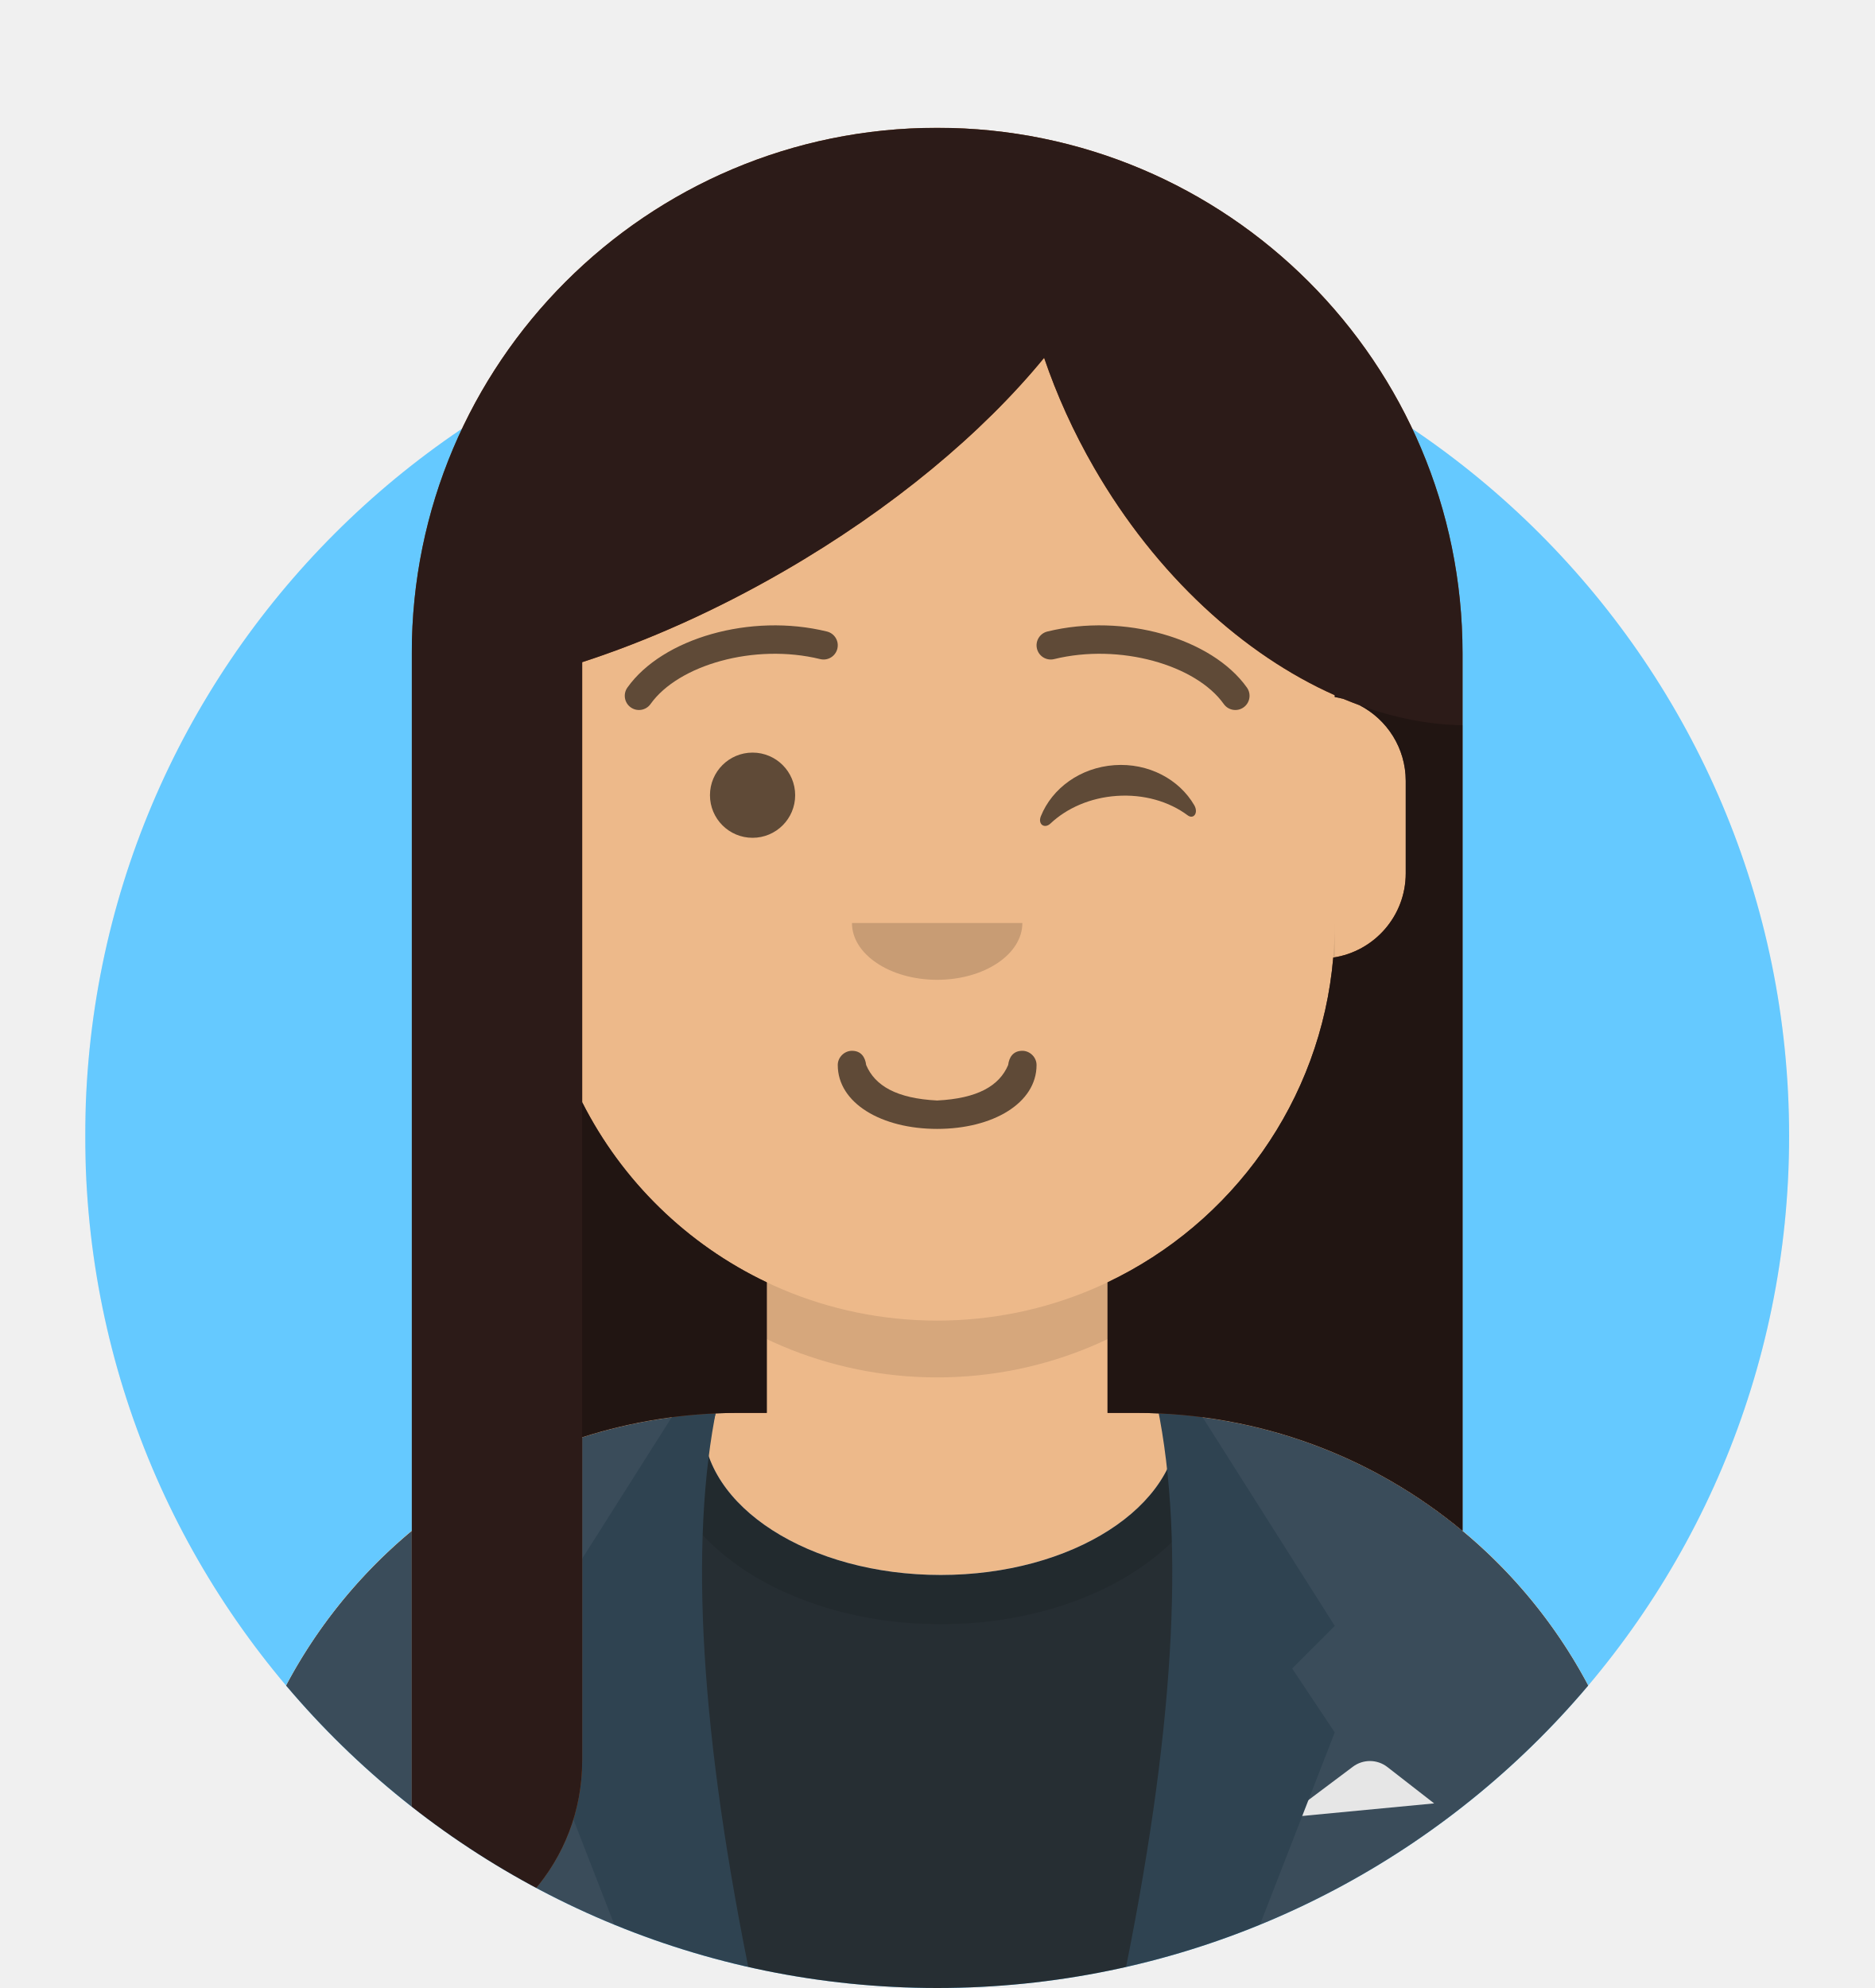
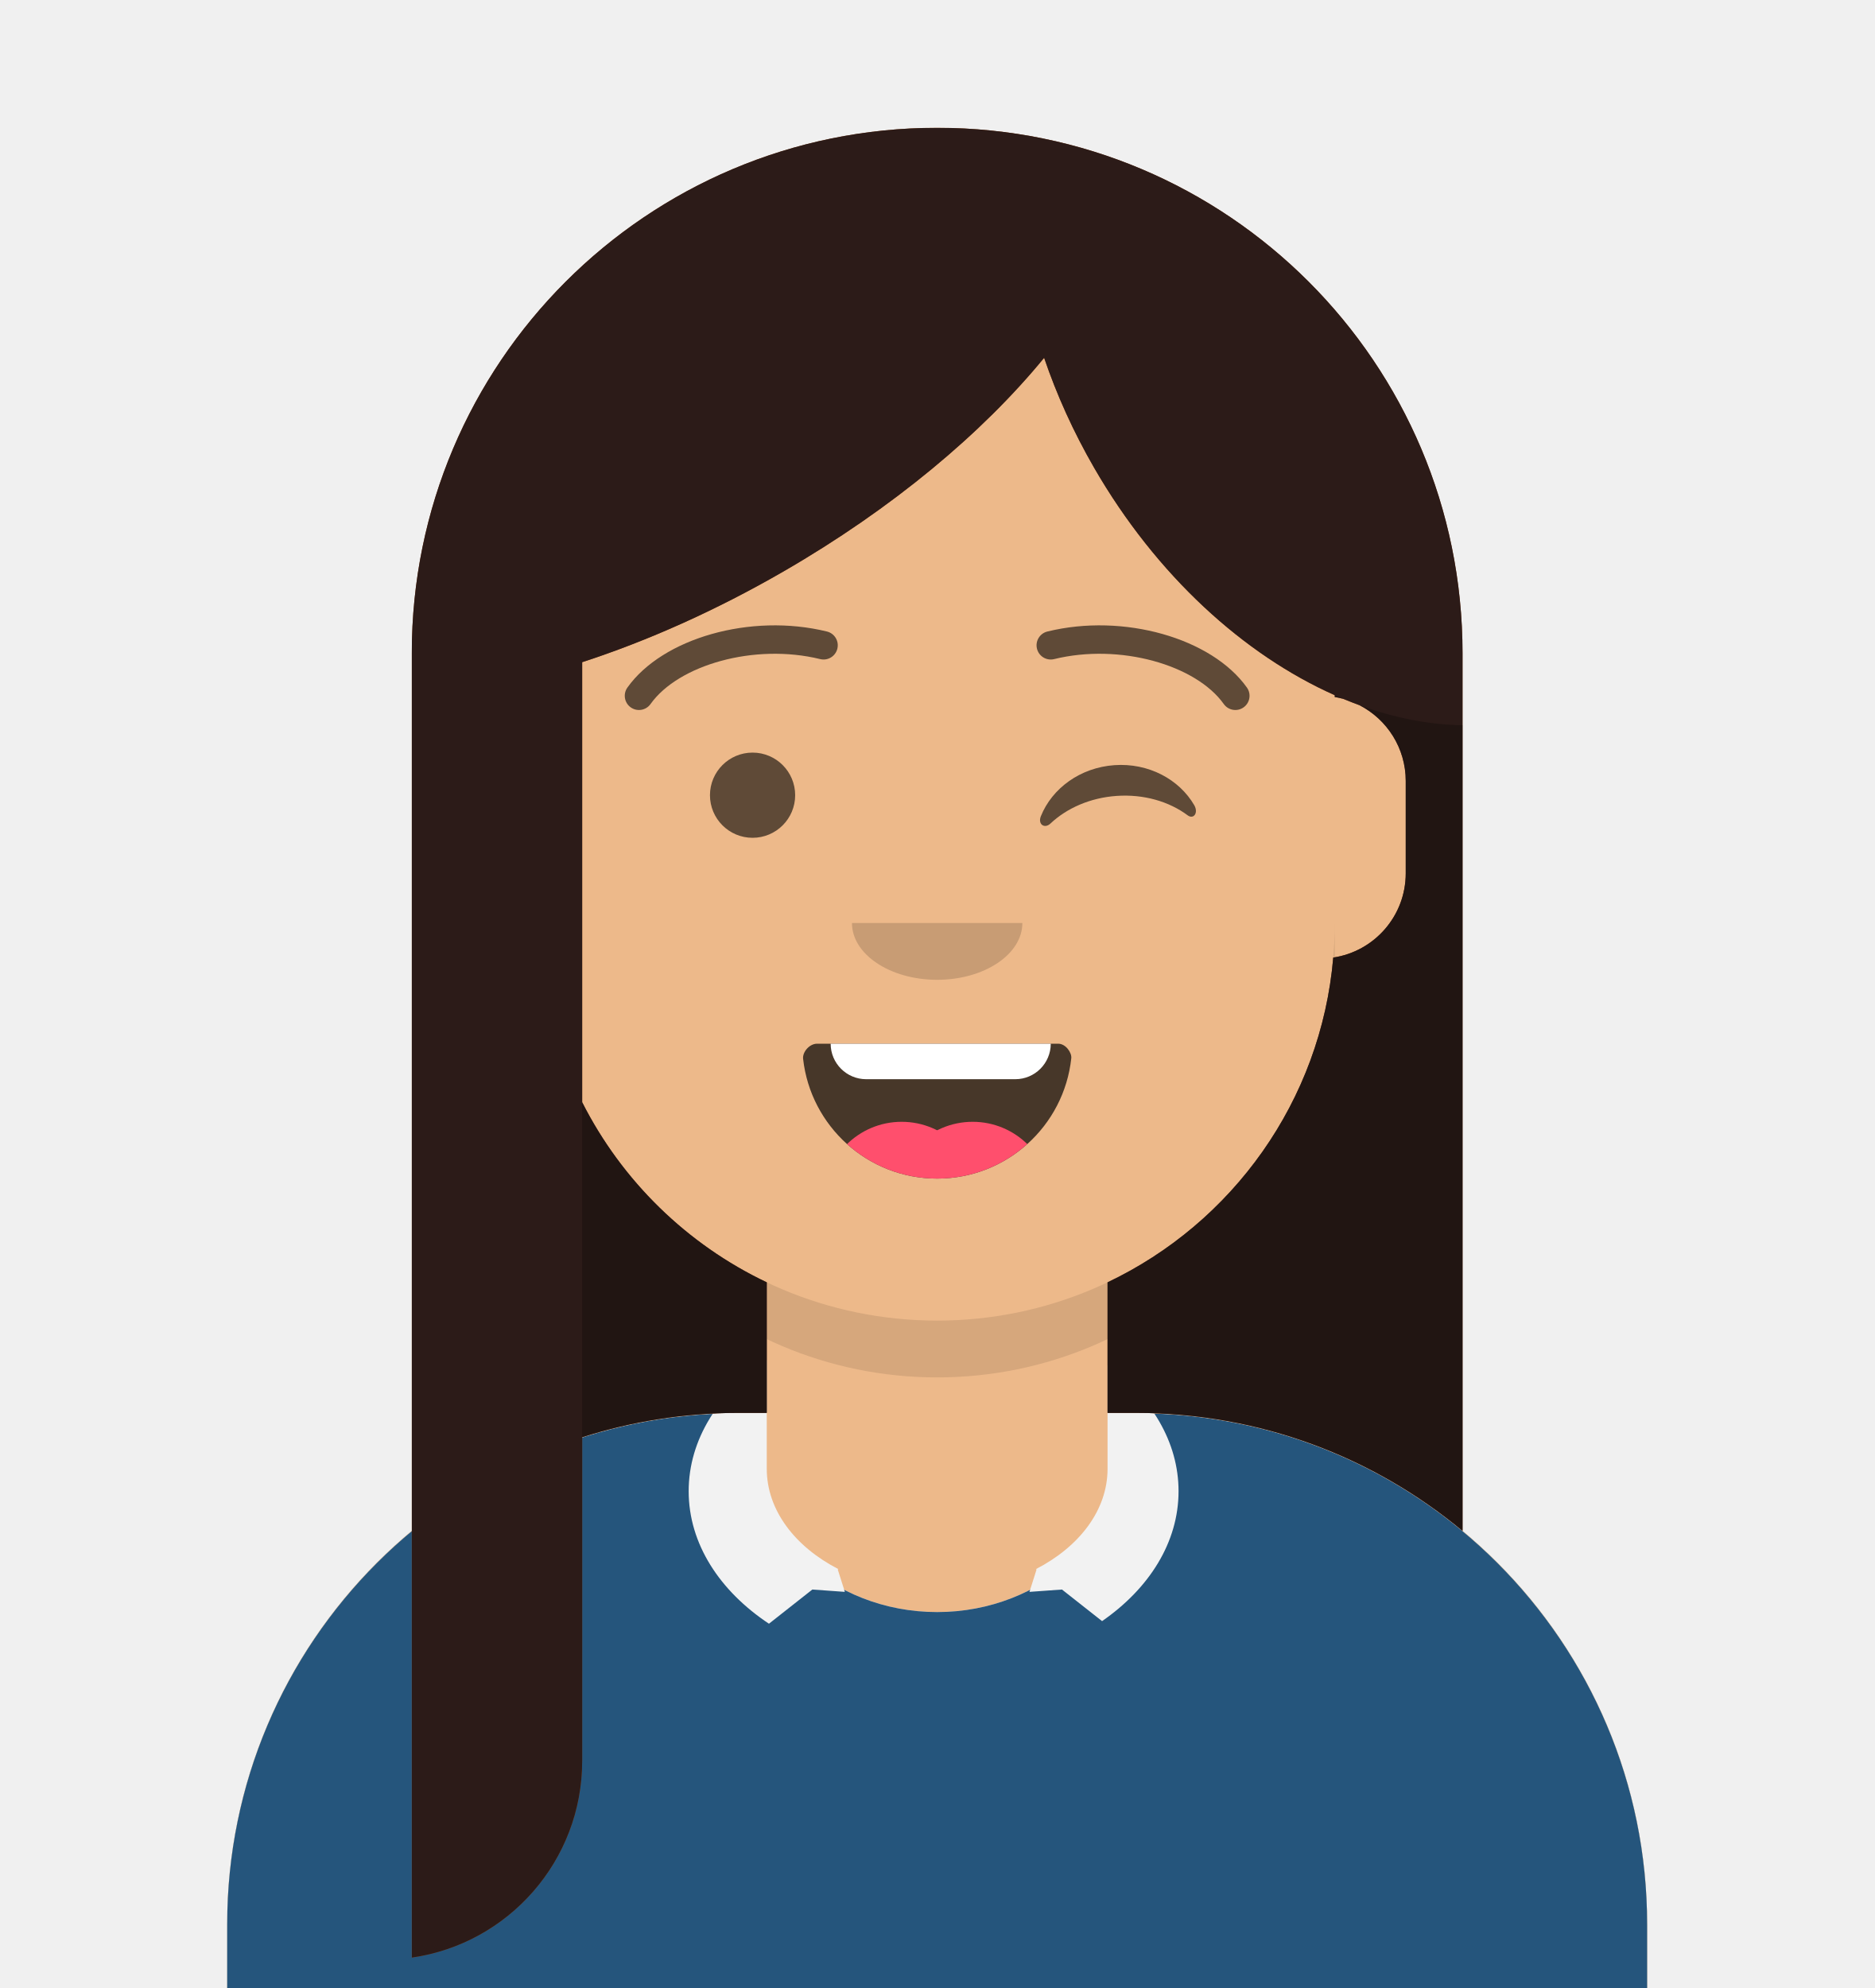
<svg xmlns="http://www.w3.org/2000/svg" xmlns:xlink="http://www.w3.org/1999/xlink" width="264px" height="280px" viewBox="0 0 264 280" version="1.1">
  <defs>
    <circle id="react-path-1" cx="120" cy="120" r="120" />
    <path d="M12,160 C12,226.274 65.726,280 132,280 C198.274,280 252,226.274 252,160 L264,160 L264,-1.42108547e-14 L-3.19744231e-14,-1.42108547e-14 L-3.19744231e-14,160 L12,160 Z" id="react-path-2" />
    <path d="M124,144.611 L124,163 L128,163 L128,163 C167.765,163 200,195.235 200,235 L200,244 L0,244 L0,235 C-4.86974701e-15,195.235 32.235,163 72,163 L72,163 L76,163 L76,144.611 C58.763,136.422 46.372,119.687 44.305,99.881 C38.48,99.058 34,94.052 34,88 L34,74 C34,68.054 38.325,63.118 44,62.166 L44,56 L44,56 C44,25.072 69.072,5.68137151e-15 100,0 L100,0 L100,0 C130.928,-5.68137151e-15 156,25.072 156,56 L156,62.166 C161.675,63.118 166,68.054 166,74 L166,88 C166,94.052 161.52,99.058 155.695,99.881 C153.628,119.687 141.237,136.422 124,144.611 Z" id="react-path-3" />
  </defs>
  <g id="Avataaar" stroke="none" stroke-width="1" fill="none" fill-rule="evenodd">
    <g transform="translate(-825, -1100)" id="Avataaar/Circle">
      <g transform="translate(825, 1100)">
-         <g id="Circle" stroke-width="1" fill-rule="evenodd" transform="translate(12, 40)">
-           <mask id="react-mask-4" fill="white">
-             <use xlink:href="#react-path-1" />
-           </mask>
-           <use id="Circle-Background" fill="#E6E6E6" xlink:href="#react-path-1" />
-           <g id="Color/Palette/Blue-01" mask="url(#react-mask-4)" fill="#65C9FF">
-             <rect id="🖍Color" x="0" y="0" width="240" height="240" />
-           </g>
-         </g>
-         <mask id="react-mask-5" fill="white">
-           <use xlink:href="#react-path-2" />
-         </mask>
        <g id="Mask" />
        <g id="Avataaar" stroke-width="1" fill-rule="evenodd" mask="url(#react-mask-5)">
          <g id="Body" transform="translate(32, 36)">
            <mask id="react-mask-6" fill="white">
              <use xlink:href="#react-path-3" />
            </mask>
            <use fill="#D0C6AC" xlink:href="#react-path-3" />
            <g id="Skin/👶🏽-03-Brown" mask="url(#react-mask-6)" fill="#EDB98A">
              <g transform="translate(0, 0)" id="Color">
                <rect x="0" y="0" width="264" height="280" />
              </g>
            </g>
            <path d="M156,79 L156,102 C156,132.928 130.928,158 100,158 C69.072,158 44,132.928 44,102 L44,79 L44,94 C44,124.928 69.072,150 100,150 C130.928,150 156,124.928 156,94 L156,79 Z" id="Neck-Shadow" fill-opacity="0.1" fill="#000000" mask="url(#react-mask-6)" />
          </g>
-           <g id="Clothing/Blazer-+-Shirt" transform="translate(0, 170)">
+           <g id="Clothing/Collar-+-Sweater" transform="translate(0, 170)">
            <defs>
-               <path d="M133.96,0.295 C170.936,3.325 200,34.294 200,72.052 L200,81 L0,81 L0,72.052 C1.22536245e-14,33.953 29.592,2.765 67.045,0.22 C67.015,0.593 67,0.969 67,1.348 C67,13.211 81.998,22.828 100.5,22.828 C119.002,22.828 134,13.211 134,1.348 C134,0.995 133.987,0.644 133.96,0.295 Z" id="react-path-129" />
+               <path d="M105.192,29.052 L104,29.052 L104,29.052 C64.235,29.052 32,61.287 32,101.052 L32,110 L232,110 L232,101.052 C232,61.287 199.765,29.052 160,29.052 L160,29.052 L158.808,29.052 C158.935,30.035 159,31.036 159,32.052 C159,45.859 146.912,57.052 132,57.052 C117.088,57.052 105,45.859 105,32.052 C105,31.036 105.065,30.035 105.192,29.052 Z" id="react-path-177" />
            </defs>
-             <g id="Shirt" transform="translate(32, 29)">
-               <mask id="react-mask-130" fill="white">
-                 <use xlink:href="#react-path-129" />
+             <mask id="react-mask-178" fill="white">
+               <use xlink:href="#react-path-177" />
+             </mask>
+             <use id="Clothes" fill="#E6E6E6" fill-rule="evenodd" xlink:href="#react-path-177" />
+             <g id="Color/Palette/Gray-01" mask="url(#react-mask-178)" fill-rule="evenodd" fill="#25557C">
+               <rect id="🖍Color" x="0" y="0" width="264" height="110" />
+             </g>
+             <path d="M156,22.279 C162.182,26.835 166,33.106 166,40.028 C166,47.233 161.863,53.733 155.229,58.327 L149.579,53.876 L145,54.208 L146,51.057 L145.922,50.996 C152.022,47.853 156,42.7 156,36.877 L156,22.279 Z M108,21.571 C101.233,26.174 97,32.74 97,40.028 C97,47.426 101.362,54.08 108.308,58.692 L114.421,53.876 L119,54.208 L118,51.057 L118.078,50.996 C111.978,47.853 108,42.7 108,36.877 L108,21.571 Z" id="Collar" fill="#F2F2F2" fill-rule="evenodd" />
+           </g>
+           <g id="Face" transform="translate(76, 82)" fill="#000000">
+             <g id="Mouth/Smile" transform="translate(2, 52)">
+               <defs>
+                 <path d="M35.118,15.128 C36.176,24.62 44.226,32 54,32 C63.804,32 71.874,24.574 72.892,15.04 C72.974,14.273 72.117,13 71.043,13 C56.149,13 44.738,13 37.087,13 C36.007,13 35.012,14.178 35.118,15.128 Z" id="react-path-201" />
+               </defs>
+               <mask id="react-mask-202" fill="white">
+                 <use xlink:href="#react-path-201" />
              </mask>
-               <use id="Clothes" fill="#E6E6E6" xlink:href="#react-path-129" />
-               <g id="Color/Palette/Black" mask="url(#react-mask-130)" fill="#262E33">
-                 <g transform="translate(-32, -29)" id="🖍Color">
-                   <rect x="0" y="0" width="264" height="110" />
+               <use id="Mouth" fill-opacity="0.7" fill="#000000" fill-rule="evenodd" xlink:href="#react-path-201" />
+               <rect id="Teeth" fill="#FFFFFF" fill-rule="evenodd" mask="url(#react-mask-202)" x="39" y="2" width="31" height="16" rx="5" />
+               <g id="Tongue" stroke-width="1" fill-rule="evenodd" mask="url(#react-mask-202)" fill="#FF4F6D">
+                 <g transform="translate(38, 24)">
+                   <circle cx="11" cy="11" r="11" />
+                   <circle cx="21" cy="11" r="11" />
                </g>
              </g>
-               <g id="Shadowy" opacity="0.6" mask="url(#react-mask-130)" fill-opacity="0.16" fill="#000000">
-                 <g transform="translate(60, -25)" id="Hola-👋🏼">
-                   <ellipse cx="40.5" cy="27.848" rx="39.635" ry="26.914" />
-                 </g>
-               </g>
-             </g>
-             <g id="Blazer" transform="translate(32, 28)">
-               <path d="M68.785,1.122 C30.512,2.804 -1.89486556e-14,34.365 -1.42108547e-14,73.052 L0,73.052 L0,82 L69.362,82 C65.961,69.92 64,55.709 64,40.5 C64,26.173 65.74,12.731 68.785,1.122 Z M131.638,82 L200,82 L200,73.052 C200,34.707 170.025,3.363 132.229,1.174 C135.265,12.771 137,26.194 137,40.5 C137,55.709 135.039,69.92 131.638,82 Z" id="Saco" fill="#3A4C5A" />
-               <path d="M149,58 L158.556,50.833 L158.556,50.833 C159.999,49.751 161.988,49.768 163.412,50.876 L170,56 L149,58 Z" id="Pocket-hanky" fill="#E6E6E6" />
-               <path d="M69,1.13686838e-13 C65,19.333 66.667,46.667 74,82 L58,82 L44,46 L50,37 L44,31 L63,1 C65.028,0.369 67.028,0.036 69,1.13686838e-13 Z" id="Wing" fill="#2F4351" />
-               <path d="M151,1.13686838e-13 C147,19.333 148.667,46.667 156,82 L140,82 L126,46 L132,37 L126,31 L145,1 C147.028,0.369 149.028,0.036 151,1.13686838e-13 Z" id="Wing" fill="#2F4351" transform="translate(141, 41) scale(-1, 1) translate(-141, -41) " />
-             </g>
-           </g>
-           <g id="Face" transform="translate(76, 82)" fill="#000000">
-             <g id="Mouth/Twinkle" transform="translate(2, 52)" fill-opacity="0.6" fill-rule="nonzero" fill="#000000">
-               <path d="M40,16 C40,21.372 46.158,25 54,25 C61.842,25 68,21.372 68,16 C68,14.895 67.05,14 66,14 C64.707,14 64.13,14.905 64,16 C62.758,18.938 59.683,20.716 54,21 C48.317,20.716 45.242,18.938 44,16 C43.87,14.905 43.293,14 42,14 C40.95,14 40,14.895 40,16 Z" id="Mouth" />
            </g>
            <g id="Nose/Default" transform="translate(28, 40)" fill-opacity="0.16">
              <path d="M16,8 C16,12.418 21.373,16 28,16 L28,16 C34.627,16 40,12.418 40,8" id="Nose" />
            </g>
            <g id="Eyes/Wink-😉" transform="translate(0, 8)" fill-opacity="0.6">
              <circle id="Eye" cx="30" cy="22" r="6" />
              <path d="M70.412,24.205 C72.259,20.406 76.417,17.758 81.25,17.758 C86.066,17.758 90.211,20.387 92.068,24.165 C92.619,25.287 91.834,26.205 91.043,25.525 C88.592,23.417 85.111,22.101 81.25,22.101 C77.509,22.101 74.126,23.336 71.69,25.329 C70.799,26.058 69.872,25.316 70.412,24.205 Z" id="Winky-Wink" transform="translate(81.25223, 21.75758) rotate(-4) translate(-81.25223, -21.75758) " />
            </g>
            <g id="Eyebrow/Outline/Default" fill-opacity="0.6">
              <g id="I-Browse" transform="translate(12, 6)">
                <path d="M3.63,11.159 C7.545,5.65 18.278,2.561 27.523,4.831 C28.596,5.095 29.679,4.439 29.942,3.366 C30.206,2.293 29.55,1.21 28.477,0.947 C17.74,-1.69 5.312,1.887 0.37,8.841 C-0.27,9.742 -0.059,10.99 0.841,11.63 C1.742,12.27 2.99,12.059 3.63,11.159 Z" id="Eyebrow" fill-rule="nonzero" />
                <path d="M61.63,11.159 C65.545,5.65 76.278,2.561 85.523,4.831 C86.596,5.095 87.679,4.439 87.942,3.366 C88.206,2.293 87.55,1.21 86.477,0.947 C75.74,-1.69 63.312,1.887 58.37,8.841 C57.73,9.742 57.941,10.99 58.841,11.63 C59.742,12.27 60.99,12.059 61.63,11.159 Z" id="Eyebrow" fill-rule="nonzero" transform="translate(73.00015, 6.039198) scale(-1, 1) translate(-73.00015, -6.039198) " />
              </g>
            </g>
          </g>
          <g id="Top" stroke-width="1" fill-rule="evenodd">
            <defs>
              <rect id="react-path-65" x="0" y="0" width="264" height="280" />
              <path d="M133.506,81.335 C137.364,83.331 140,87.357 140,92 L140,105 C140,111.019 135.569,116.002 129.791,116.867 C128.048,137.115 115.531,154.283 98,162.611 L98,162.611 L98,181 L102,181 C119.491,181 135.525,187.237 148,197.608 L148,74 C148,53.565 139.717,35.065 126.326,21.674 C112.935,8.283 94.435,-3.55271368e-15 74,0 C33.131,7.10542736e-15 -7.10542736e-15,33.131 0,74 L0,257.716 C13.569,255.776 24,244.106 24,230 L24,184.423 C30.935,182.2 38.327,181 46,181 L50,181 L50,162.611 C38.773,157.277 29.602,148.318 24,137.246 L24,75.266 C33.147,72.291 42.778,68.017 52.342,62.495 C67.745,53.602 80.431,42.941 89.066,32.397 C90.831,37.595 93.175,42.801 96.11,47.885 C104.878,63.071 117.224,74.234 130,79.917 L130,80.166 C130.4,80.233 130.794,80.32 131.18,80.426 C131.955,80.749 132.73,81.052 133.506,81.335 Z" id="react-path-66" />
            </defs>
            <mask id="react-mask-63" fill="white">
              <use xlink:href="#react-path-65" />
            </mask>
            <g id="Mask" />
            <g id="Top/Long-Hair/Straight" mask="url(#react-mask-63)">
              <g transform="translate(-1, 0)">
                <g id="Hair" stroke-width="1" fill="none" fill-rule="evenodd" transform="translate(59, 18)">
                  <mask id="react-mask-64" fill="white">
                    <use xlink:href="#react-path-66" />
                  </mask>
                  <use id="Mask-Hair" fill="#944F23" xlink:href="#react-path-66" />
                  <g id="Skin/👶🏽-03-Brown" mask="url(#react-mask-64)" fill="#2C1B18">
                    <g transform="translate(0, 0) " id="Color">
                      <rect x="0" y="0" width="264" height="280" />
                    </g>
                  </g>
                </g>
                <path d="M192.506,99.335 C197.375,101.108 202.263,102.072 207,102.148 L207,102.148 L207,92 C207,71.565 198.717,53.065 185.326,39.674 C198.717,53.065 207,71.565 207,92 L207,215.608 C194.525,205.237 178.491,199 161,199 L157,199 L157,180.611 L157,180.611 C174.531,172.283 187.048,155.115 188.791,134.867 C194.569,134.002 199,129.019 199,123 L199,110 C199,105.357 196.364,101.331 192.506,99.335 Z M190.18,98.426 C189.794,98.32 189.4,98.233 189,98.166 L189,97.917 C189.393,98.092 189.786,98.261 190.18,98.426 Z M83,155.246 C88.602,166.318 97.773,175.277 109,180.611 L109,199 L105,199 C97.327,199 89.935,200.2 83,202.423 L83,155.246 Z" id="Shadow" fill-opacity="0.24" fill="#000000" fill-rule="evenodd" />
              </g>
            </g>
          </g>
        </g>
      </g>
    </g>
  </g>
</svg>
